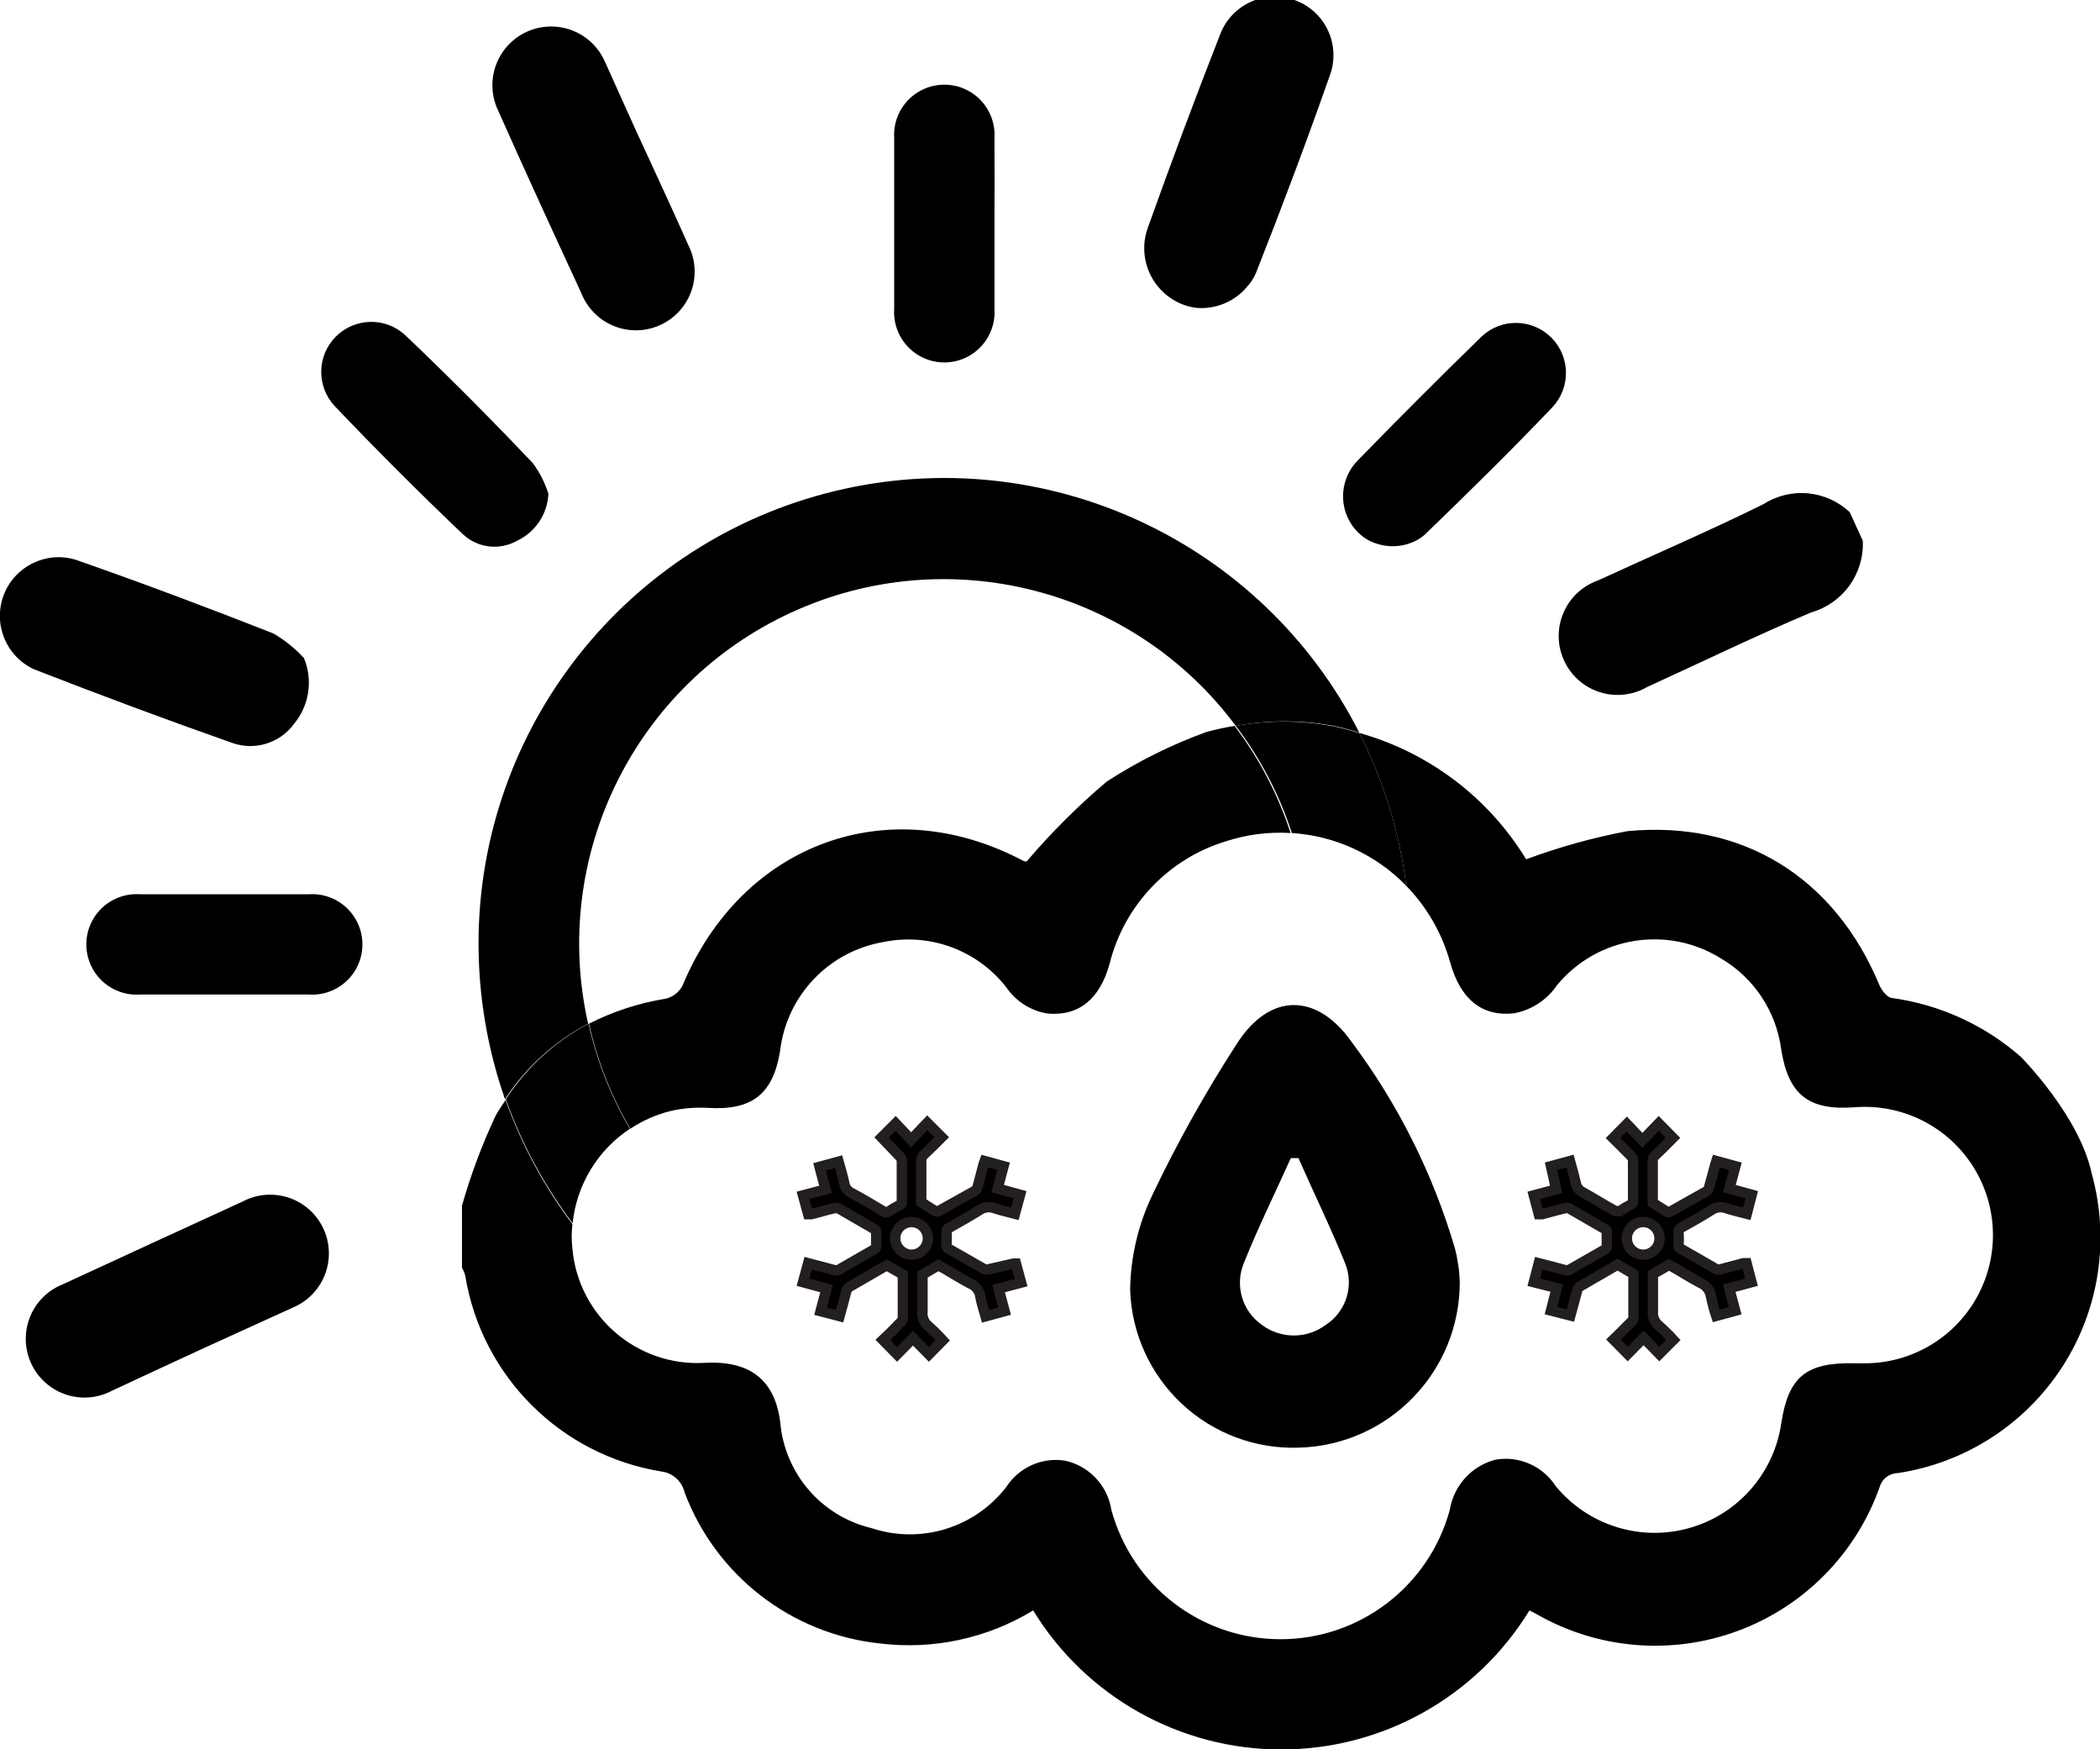
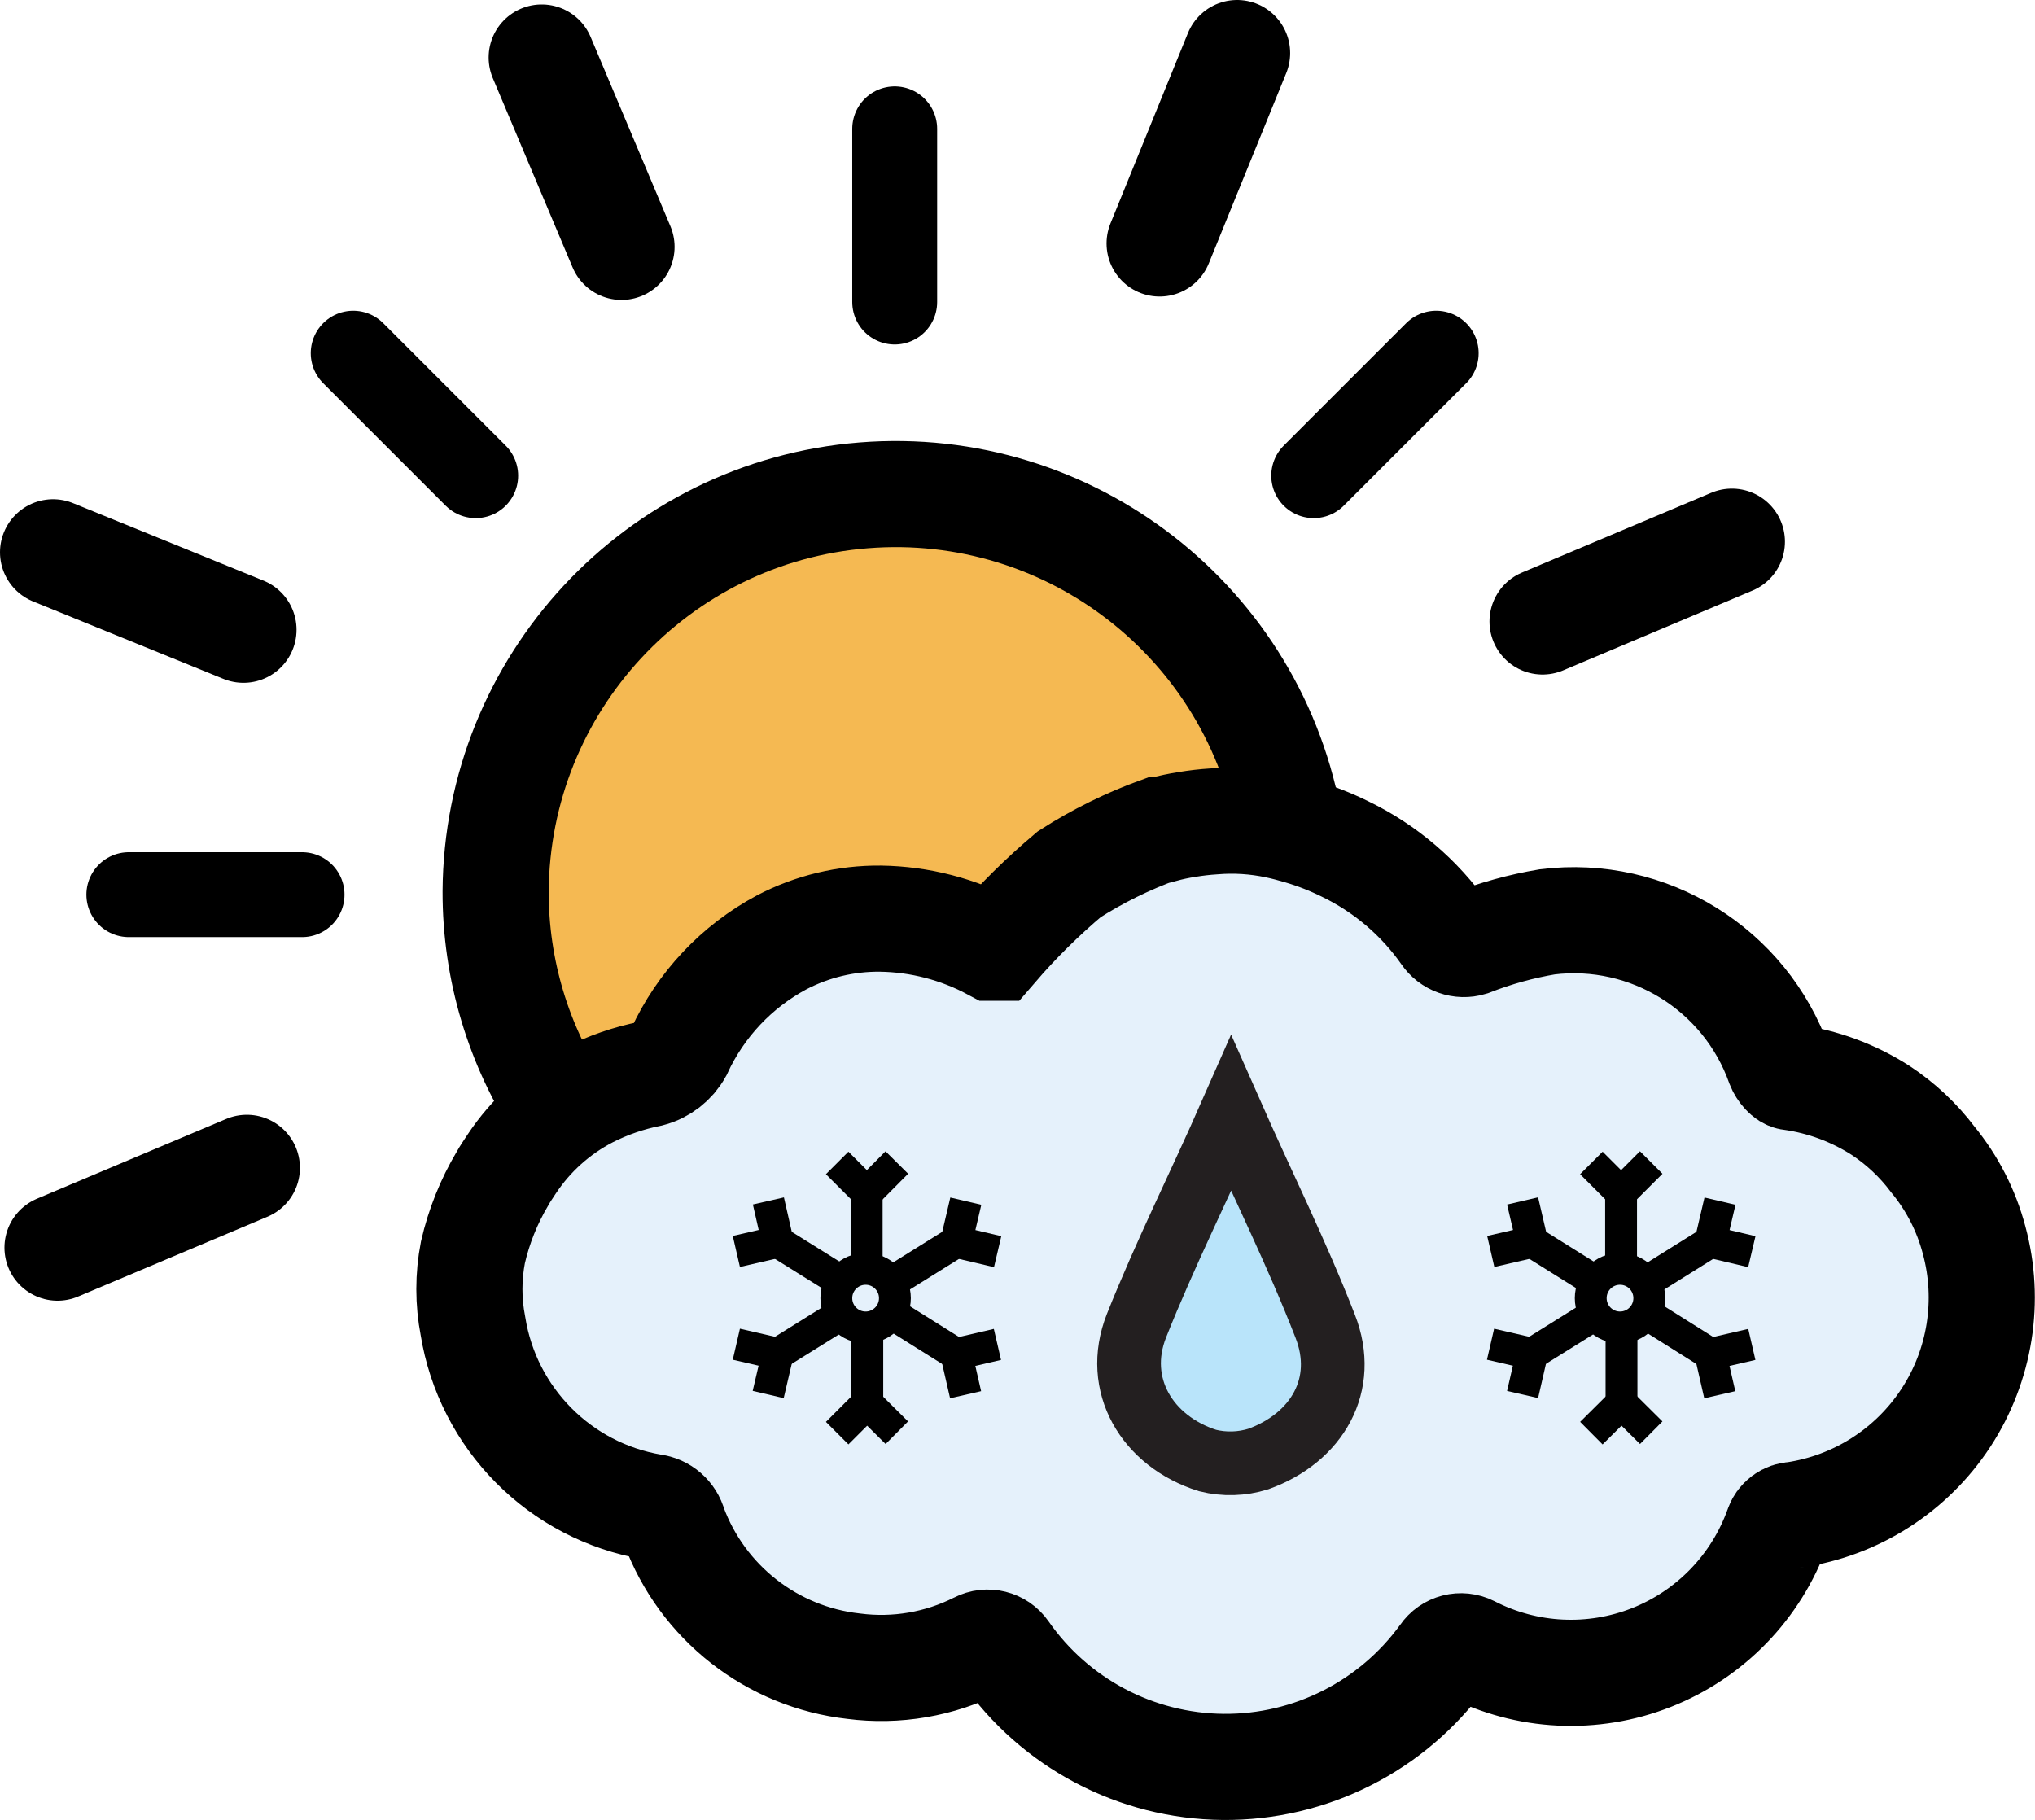
- <svg xmlns="http://www.w3.org/2000/svg" viewBox="0 0 101.55 84.55">
+ <svg xmlns="http://www.w3.org/2000/svg" viewBox="0 0 95.87 85.74">
  <defs>
-     <style>.cls-1{stroke:#231f20;stroke-miterlimit:10;stroke-width:0.5px;}.cls-2{fill:none;}</style>
+     <style>.cls-1{fill:#e5f1fb;}.cls-2{fill:#f5b952;}.cls-3,.cls-5,.cls-6,.cls-7{fill:none;stroke:#000;}.cls-3,.cls-4,.cls-5,.cls-6,.cls-7{stroke-miterlimit:10;}.cls-3{stroke-width:1.5px;}.cls-4{fill:#b9e4fa;stroke:#231f20;stroke-width:3px;}.cls-5,.cls-7{stroke-width:5px;}.cls-6,.cls-7{stroke-linecap:round;}.cls-6{stroke-width:4px;}</style>
  </defs>
  <g id="Layer_2" data-name="Layer 2">
    <g id="Layer_1-2" data-name="Layer 1">
-       <path class="cls-1" d="M83,56.14l.92.25-.29,1.08,1.08.3-.24.92c-.34-.09-.67-.16-1-.27a.78.78,0,0,0-.71.09c-.48.31-1,.59-1.49.87a.18.18,0,0,0-.1.2,4,4,0,0,1,0,.6c0,.09,0,.14.09.19l1.74,1a.33.33,0,0,0,.22,0l1.1-.29.14,0,.24.92-1.08.29.29,1.09-.92.25a8.16,8.16,0,0,1-.25-.94.84.84,0,0,0-.5-.65c-.53-.28-1-.59-1.53-.88l-.78.45c0,.58,0,1.19,0,1.8a.79.79,0,0,0,.29.69,9.13,9.13,0,0,1,.7.69l-.68.68-.76-.78-.77.78-.69-.7c.1-.1.24-.22.36-.35s.36-.35.53-.53a.27.27,0,0,0,.08-.16V61.6l-.77-.45-.24.14-1.52.88a.36.36,0,0,0-.2.26c-.1.39-.21.78-.32,1.18L75,63.37l.28-1.09L74.17,62l.24-.92.39.1.87.23a.34.34,0,0,0,.2,0l1.75-1a.16.16,0,0,0,.08-.18q0-.31,0-.63a.14.14,0,0,0-.09-.17l-1.73-1a.36.36,0,0,0-.23,0c-.36.08-.72.19-1.07.28l-.17,0-.24-.91,1.08-.29L75,56.39l.92-.25c.1.36.2.71.28,1.06a.61.61,0,0,0,.34.45c.53.29,1,.6,1.58.91.08,0,.12,0,.21,0a4.8,4.8,0,0,1,.54-.32.13.13,0,0,0,.1-.14v-2a.28.28,0,0,0-.09-.19c-.29-.3-.6-.6-.88-.88l.67-.68.75.79.79-.82.69.7c-.28.28-.56.57-.86.85a.36.36,0,0,0-.12.29v2l.7.44a.15.15,0,0,0,.13,0l1.78-1a.28.28,0,0,0,.11-.17c.11-.37.2-.74.3-1.1Zm-3.54,4.53a.79.79,0,0,0,0-1.58.79.79,0,1,0,0,1.58Z" />
-       <path class="cls-1" d="M47.62,56.14l.91.25-.29,1.08,1.09.3-.25.92c-.34-.09-.67-.16-1-.27a.78.78,0,0,0-.71.09c-.49.31-1,.59-1.49.87a.19.19,0,0,0-.11.2,4,4,0,0,1,0,.6.16.16,0,0,0,.08.19l1.75,1a.33.33,0,0,0,.22,0L49,61.1l.13,0,.25.92-1.09.29.29,1.09-.92.25c-.09-.32-.19-.62-.25-.94a.8.8,0,0,0-.5-.65c-.53-.28-1-.59-1.53-.88l-.77.45c0,.58,0,1.19,0,1.8a.78.78,0,0,0,.28.69,7.62,7.62,0,0,1,.7.69l-.67.68-.77-.78-.77.78-.69-.7.37-.35.52-.53a.27.27,0,0,0,.08-.16c0-.71,0-1.43,0-2.12l-.78-.45-.24.14-1.52.88a.36.36,0,0,0-.2.26c-.1.39-.21.78-.32,1.18l-.92-.24.29-1.09L38.83,62l.25-.92.38.1.87.23a.39.39,0,0,0,.21,0l1.74-1a.17.17,0,0,0,.09-.18q0-.31,0-.63a.17.17,0,0,0-.09-.17l-1.73-1a.4.4,0,0,0-.24,0c-.36.08-.71.19-1.07.28l-.16,0-.25-.91,1.09-.29-.29-1.09.92-.25c.1.36.21.71.28,1.06a.61.61,0,0,0,.34.45c.54.29,1.06.6,1.58.91a.17.17,0,0,0,.21,0,5.89,5.89,0,0,1,.54-.32c.08,0,.11-.06.11-.14,0-.68,0-1.36,0-2a.33.33,0,0,0-.08-.19L42.63,55l.68-.68.75.79.78-.82.7.7c-.28.28-.57.57-.87.85a.4.4,0,0,0-.12.29c0,.69,0,1.38,0,2,.25.16.47.31.7.44a.13.13,0,0,0,.12,0l1.79-1a.34.34,0,0,0,.11-.17c.1-.37.2-.74.29-1.1C47.58,56.23,47.6,56.2,47.62,56.14Zm-3.55,4.53a.79.79,0,1,0-.78-.79A.8.8,0,0,0,44.07,60.67Z" />
-       <path d="M70.59,62a8,8,0,0,1-7.78,8,7.89,7.89,0,0,1-8.16-7.64,11,11,0,0,1,1.08-4.59,64.11,64.11,0,0,1,4.1-7.33c1.58-2.45,3.85-2.44,5.53-.06a31.44,31.44,0,0,1,5,10,5.42,5.42,0,0,1,.14.7C70.57,61.42,70.58,61.78,70.59,62ZM62.79,56h-.37c-.76,1.69-1.58,3.35-2.27,5.07a2.49,2.49,0,0,0,.88,3,2.58,2.58,0,0,0,3.07,0,2.45,2.45,0,0,0,.94-3C64.37,59.4,63.55,57.73,62.79,56Z" />
-       <path d="M26.52,23.88A2.65,2.65,0,0,1,25,26.15a2.23,2.23,0,0,1-2.64-.34q-3.15-3-6.18-6.18a2.42,2.42,0,0,1,3.42-3.42q3.15,3,6.17,6.19A5,5,0,0,1,26.52,23.88Z" />
-       <path d="M66.05,26.05A2.4,2.4,0,0,1,65.16,25a2.47,2.47,0,0,1,.5-2.74q3-3.08,6-6a2.42,2.42,0,0,1,3.42,3.42c-2,2.1-4.09,4.15-6.18,6.17a2,2,0,0,1-.57.36A2.5,2.5,0,0,1,66.05,26.05Z" />
-       <path d="M48.09,10.81c0,1.38,0,2.76,0,4.13a2.43,2.43,0,1,1-4.85,0q0-4.12,0-8.26a2.43,2.43,0,1,1,4.85,0C48.1,8.06,48.09,9.44,48.09,10.81Z" />
-       <path d="M10.76,48.09h-4a2.43,2.43,0,1,1,0-4.85c2.73,0,5.45,0,8.18,0a2.43,2.43,0,1,1,0,4.85Z" />
-       <path d="M90.08,26.15a3.44,3.44,0,0,1-2.49,3.46c-2.68,1.13-5.29,2.4-7.94,3.61a2.85,2.85,0,1,1-2.36-5.16c2.67-1.23,5.37-2.39,8-3.69a3.4,3.4,0,0,1,4.16.4Z" />
-       <path d="M14.7,31.82A3.12,3.12,0,0,1,14.22,35a2.62,2.62,0,0,1-3,.92q-4.82-1.7-9.58-3.56a2.84,2.84,0,0,1,2-5.3c3.21,1.12,6.4,2.32,9.58,3.57A6.45,6.45,0,0,1,14.7,31.82Z" />
-       <path d="M57.79,14.88a2.85,2.85,0,0,1-1.47-.69A2.91,2.91,0,0,1,55.51,11Q57.18,6.32,59,1.67a2.83,2.83,0,0,1,5.3,2C63.18,6.85,62,10,60.73,13.21a2.27,2.27,0,0,1-.43.66A2.87,2.87,0,0,1,57.79,14.88Z" />
-       <path d="M31.27,7.43c.67,1.46,1.35,2.92,2,4.39a2.84,2.84,0,1,1-5.17,2.33c-1.35-2.92-2.7-5.85-4-8.78A2.84,2.84,0,1,1,29.26,3C29.94,4.5,30.6,6,31.27,7.43Z" />
-       <path d="M9.74,65.24c-1.44.66-2.87,1.33-4.31,2a2.84,2.84,0,1,1-2.37-5.15q4.33-2,8.69-4a2.84,2.84,0,1,1,2.38,5.15C12.67,63.91,11.2,64.57,9.74,65.24Z" />
-       <path class="cls-2" d="M45.65,63.33A17.75,17.75,0,0,0,63.33,45.66a17.42,17.42,0,0,0-.86-5.38,8.46,8.46,0,0,0-3.13.4,8.28,8.28,0,0,0-5.62,5.91c-.48,1.72-1.5,2.55-3,2.42a3,3,0,0,1-2-1.27,6,6,0,0,0-5.94-2.19,6.06,6.06,0,0,0-5,5.29c-.35,2.09-1.37,2.86-3.5,2.73a6.41,6.41,0,0,0-1.85.16,6.2,6.2,0,0,0-1.91.85A17.76,17.76,0,0,0,45.65,63.33Z" />
-       <path class="cls-2" d="M33,47.67c2.91-6.91,10-9.51,16.63-6.07l.12,0a33.56,33.56,0,0,1,3.87-3.86,23.89,23.89,0,0,1,4.8-2.39,12.72,12.72,0,0,1,1.38-.3A17.61,17.61,0,0,0,28.44,49.5a12.63,12.63,0,0,1,3.71-1.21A1.24,1.24,0,0,0,33,47.67Z" />
-       <path class="cls-2" d="M45.64,68.18a22.42,22.42,0,0,1-18-9,5.27,5.27,0,0,0,0,1.19,6.07,6.07,0,0,0,6.38,5.52c2.25-.12,3.42.87,3.67,2.87a5.77,5.77,0,0,0,4.41,5.12,5.89,5.89,0,0,0,6.53-2,2.85,2.85,0,0,1,2.84-1.26,2.89,2.89,0,0,1,2.23,2.37,8.48,8.48,0,0,0,16.37,0,3,3,0,0,1,2.21-2.4,2.88,2.88,0,0,1,2.91,1.28A6.19,6.19,0,0,0,86.14,68.8c.35-2.22,1.18-2.94,3.58-2.88h.57a6.2,6.2,0,1,0-.6-12.38c-2.24.16-3.22-.61-3.56-2.83a6,6,0,0,0-2.9-4.36,6.1,6.1,0,0,0-7.94,1.29A3.22,3.22,0,0,1,73.2,49c-1.53.16-2.57-.67-3.07-2.45A8.62,8.62,0,0,0,68,42.83a22.21,22.21,0,0,1,.18,2.84A22.5,22.5,0,0,1,45.64,68.18Z" />
-       <path d="M28.44,49.5A17.62,17.62,0,0,1,59.76,35.1a12.92,12.92,0,0,1,4.73,0c.42.09.84.2,1.24.32A22.52,22.52,0,0,0,23.14,45.62a22.89,22.89,0,0,0,1.28,7.53A10.79,10.79,0,0,1,28.44,49.5Z" />
-       <path d="M34.22,53.57c2.13.13,3.15-.64,3.5-2.73a6.06,6.06,0,0,1,5-5.29,6,6,0,0,1,5.94,2.19,3,3,0,0,0,2,1.27c1.51.13,2.53-.7,3-2.42a8.28,8.28,0,0,1,5.62-5.91,8.46,8.46,0,0,1,3.13-.4,17.55,17.55,0,0,0-2.71-5.18,12.72,12.72,0,0,0-1.38.3,23.89,23.89,0,0,0-4.8,2.39,33.56,33.56,0,0,0-3.87,3.86l-.12,0C43,38.16,35.87,40.76,33,47.67a1.24,1.24,0,0,1-.81.62,12.63,12.63,0,0,0-3.71,1.21,17.7,17.7,0,0,0,2,5.08,6.2,6.2,0,0,1,1.91-.85A6.41,6.41,0,0,1,34.22,53.57Z" />
-       <path d="M101.15,56.75c-.59-2.8-3.43-5.65-3.43-5.65a11.91,11.91,0,0,0-6.21-2.84c-.23,0-.51-.36-.62-.61-2.16-5.21-6.61-8-12.2-7.46a30.07,30.07,0,0,0-4.89,1.36,13.82,13.82,0,0,0-8.07-6.11A22.32,22.32,0,0,1,68,42.83a8.62,8.62,0,0,1,2.13,3.72c.5,1.78,1.54,2.61,3.07,2.45a3.22,3.22,0,0,0,2.09-1.36,6.1,6.1,0,0,1,7.94-1.29,6,6,0,0,1,2.9,4.36c.34,2.22,1.32,3,3.56,2.83a6.2,6.2,0,1,1,.6,12.38h-.57c-2.4-.06-3.23.66-3.58,2.88a6.19,6.19,0,0,1-10.91,3.06,2.88,2.88,0,0,0-2.91-1.28A3,3,0,0,0,70.11,73a8.48,8.48,0,0,1-16.37,0,2.89,2.89,0,0,0-2.23-2.37,2.85,2.85,0,0,0-2.84,1.26,5.89,5.89,0,0,1-6.53,2,5.77,5.77,0,0,1-4.41-5.12c-.25-2-1.42-3-3.67-2.87a6.07,6.07,0,0,1-6.38-5.52,5.27,5.27,0,0,1,0-1.19,22.58,22.58,0,0,1-3.23-6c-.16.24-.33.48-.48.75a28.75,28.75,0,0,0-1.63,4.36v3a1.52,1.52,0,0,1,.16.4,11.47,11.47,0,0,0,9.47,9.45,1.32,1.32,0,0,1,1.13,1,11.37,11.37,0,0,0,9.47,7.32,11.54,11.54,0,0,0,7.39-1.6,14.07,14.07,0,0,0,24,0l.31.16a11.52,11.52,0,0,0,16.63-6.14.92.92,0,0,1,.87-.66A11.52,11.52,0,0,0,101.15,56.75Z" />
-       <path d="M59.76,35.1a17.55,17.55,0,0,1,2.71,5.18A8.46,8.46,0,0,1,68,42.83a22.32,22.32,0,0,0-2.27-7.39c-.4-.12-.82-.23-1.24-.32A12.92,12.92,0,0,0,59.76,35.1Z" />
-       <path d="M30.46,54.58a17.7,17.7,0,0,1-2-5.08,10.79,10.79,0,0,0-4,3.65,22.58,22.58,0,0,0,3.23,6A6.26,6.26,0,0,1,30.46,54.58Z" />
+       <path class="cls-1" d="M93,59a10.14,10.14,0,0,0-1.94-3.8,9.86,9.86,0,0,0-2.47-2.31,10.52,10.52,0,0,0-4.21-1.57,1,1,0,0,1-.56-.55A10.26,10.26,0,0,0,72.9,44a18.22,18.22,0,0,0-3.62,1,1.08,1.08,0,0,1-1.21-.43,12.26,12.26,0,0,0-4.7-4,14.18,14.18,0,0,0-2.09-.82c-.37-.1-.74-.21-1.12-.29a10.22,10.22,0,0,0-3-.18,12.17,12.17,0,0,0-1.22.14,11.56,11.56,0,0,0-1.18.24l-.13.05a21.36,21.36,0,0,0-4.26,2.1,30,30,0,0,0-3.5,3.46l-.1,0a11.44,11.44,0,0,0-5.29-1.38,9.84,9.84,0,0,0-4.66,1.13A11,11,0,0,0,32,50.09a2.25,2.25,0,0,1-1.38,1.07,11.2,11.2,0,0,0-2.89,1,9.59,9.59,0,0,0-3.63,3.26c-.14.22-.3.43-.43.67a12.18,12.18,0,0,0-1.35,3.53,9,9,0,0,0,0,3.46,10.32,10.32,0,0,0,8.47,8.54,1.16,1.16,0,0,1,1,.87,10.22,10.22,0,0,0,8.48,6.62,10,10,0,0,0,5.85-1,1,1,0,0,1,1.28.33,12.65,12.65,0,0,0,20.63.1,1,1,0,0,1,1.28-.32A10.34,10.34,0,0,0,83.73,72.5a.85.85,0,0,1,.79-.6A10.35,10.35,0,0,0,93,59Z" />
+       <path class="cls-2" d="M59.92,37.91c-.07,1.54-11.49,2.68-23.87,8.17C26.6,50.27,23.24,53.31,23.24,43A18.73,18.73,0,0,1,42,24.25C52.31,24.25,60.31,29.61,59.92,37.91Z" />
+       <line class="cls-3" x1="40.83" y1="56.21" x2="40.83" y2="60.12" />
+       <polyline class="cls-3" points="39.44 54.79 40.84 56.19 42.25 54.77" />
+       <line class="cls-3" x1="40.86" y1="66.09" x2="40.86" y2="62.17" />
+       <polyline class="cls-3" points="42.25 67.5 40.85 66.11 39.44 67.52" />
+       <line class="cls-3" x1="45.03" y1="63.78" x2="41.71" y2="61.7" />
+       <polyline class="cls-3" points="45.49 65.71 45.05 63.79 46.99 63.34" />
+       <line class="cls-3" x1="36.66" y1="58.52" x2="39.98" y2="60.59" />
+       <polyline class="cls-3" points="36.2 56.58 36.64 58.51 34.69 58.96" />
+       <line class="cls-3" x1="36.66" y1="63.77" x2="39.98" y2="61.7" />
+       <polyline class="cls-3" points="36.19 65.7 36.64 63.78 34.69 63.33" />
+       <line class="cls-3" x1="45.03" y1="58.52" x2="41.71" y2="60.59" />
+       <polyline class="cls-3" points="45.5 56.59 45.05 58.51 47 58.97" />
+       <circle class="cls-3" cx="40.78" cy="61.16" r="1.38" />
+       <line class="cls-3" x1="76.37" y1="56.21" x2="76.37" y2="60.12" />
+       <polyline class="cls-3" points="74.97 54.79 76.37 56.19 77.79 54.77" />
+       <line class="cls-3" x1="76.39" y1="66.09" x2="76.39" y2="62.17" />
+       <polyline class="cls-3" points="77.79 67.5 76.39 66.11 74.97 67.52" />
+       <line class="cls-3" x1="80.56" y1="63.78" x2="77.25" y2="61.7" />
+       <polyline class="cls-3" points="81.02 65.71 80.58 63.79 82.53 63.34" />
+       <line class="cls-3" x1="72.2" y1="58.52" x2="75.51" y2="60.59" />
+       <polyline class="cls-3" points="71.73 56.58 72.18 58.51 70.23 58.96" />
+       <line class="cls-3" x1="72.19" y1="63.77" x2="75.51" y2="61.7" />
+       <polyline class="cls-3" points="71.73 65.7 72.17 63.78 70.22 63.33" />
+       <line class="cls-3" x1="80.56" y1="58.52" x2="77.25" y2="60.59" />
+       <polyline class="cls-3" points="81.03 56.59 80.58 58.51 82.53 58.97" />
+       <circle class="cls-3" cx="76.32" cy="61.16" r="1.38" />
+       <path class="cls-4" d="M58,52.46c-1.47,3.34-3.11,6.61-4.46,10-1.1,2.78.5,5.45,3.35,6.35a4.42,4.42,0,0,0,2.39-.07c2.77-1,4.23-3.51,3.15-6.26C61.11,59.08,59.48,55.81,58,52.46Z" />
+       <path class="cls-5" d="M93,58.42a10,10,0,0,0-1.94-3.79,9.9,9.9,0,0,0-2.47-2.32,10.51,10.51,0,0,0-4.21-1.56c-.21,0-.47-.33-.56-.56A10.27,10.27,0,0,0,72.9,43.43a18.22,18.22,0,0,0-3.62,1A1.08,1.08,0,0,1,68.07,44a12.23,12.23,0,0,0-4.7-4,13.15,13.15,0,0,0-2.09-.82c-.37-.11-.74-.21-1.12-.29a10.24,10.24,0,0,0-3-.19,12.17,12.17,0,0,0-1.22.14,10.62,10.62,0,0,0-1.18.25l-.13,0a21.36,21.36,0,0,0-4.26,2.1,30.81,30.81,0,0,0-3.5,3.46l-.1,0a11.55,11.55,0,0,0-5.29-1.37,9.84,9.84,0,0,0-4.66,1.12A11.06,11.06,0,0,0,32,49.52a2.22,2.22,0,0,1-1.38,1.07,11.2,11.2,0,0,0-2.89,1,9.68,9.68,0,0,0-3.63,3.26c-.14.22-.3.44-.43.68A12.12,12.12,0,0,0,22.28,59a9.1,9.1,0,0,0,0,3.47A10.31,10.31,0,0,0,30.74,71a1.18,1.18,0,0,1,1,.87,10.25,10.25,0,0,0,8.48,6.63,10.11,10.11,0,0,0,5.85-1,1,1,0,0,1,1.28.32A12.66,12.66,0,0,0,68,78a1,1,0,0,1,1.28-.33,10.34,10.34,0,0,0,14.46-5.71.84.84,0,0,1,.79-.59A10.35,10.35,0,0,0,93,58.42Z" />
+       <path class="cls-5" d="M60.77,39A18.84,18.84,0,0,0,23.35,42a18.65,18.65,0,0,0,3.09,10.32" />
+       <line class="cls-6" x1="42.15" y1="14.23" x2="42.15" y2="6.07" />
+       <line class="cls-6" x1="14.23" y1="42.15" x2="6.07" y2="42.15" />
+       <line class="cls-6" x1="22.41" y1="22.41" x2="16.64" y2="16.64" />
+       <line class="cls-6" x1="67.66" y1="16.64" x2="61.89" y2="22.41" />
+       <line class="cls-7" x1="54.63" y1="11.47" x2="58.28" y2="2.5" />
+       <line class="cls-7" x1="11.47" y1="29.67" x2="2.5" y2="26.02" />
+       <line class="cls-7" x1="29.28" y1="11.63" x2="25.52" y2="2.71" />
+       <line class="cls-7" x1="11.63" y1="55.02" x2="2.71" y2="58.78" />
+       <line class="cls-7" x1="81.59" y1="25.52" x2="72.67" y2="29.28" />
    </g>
  </g>
</svg>
